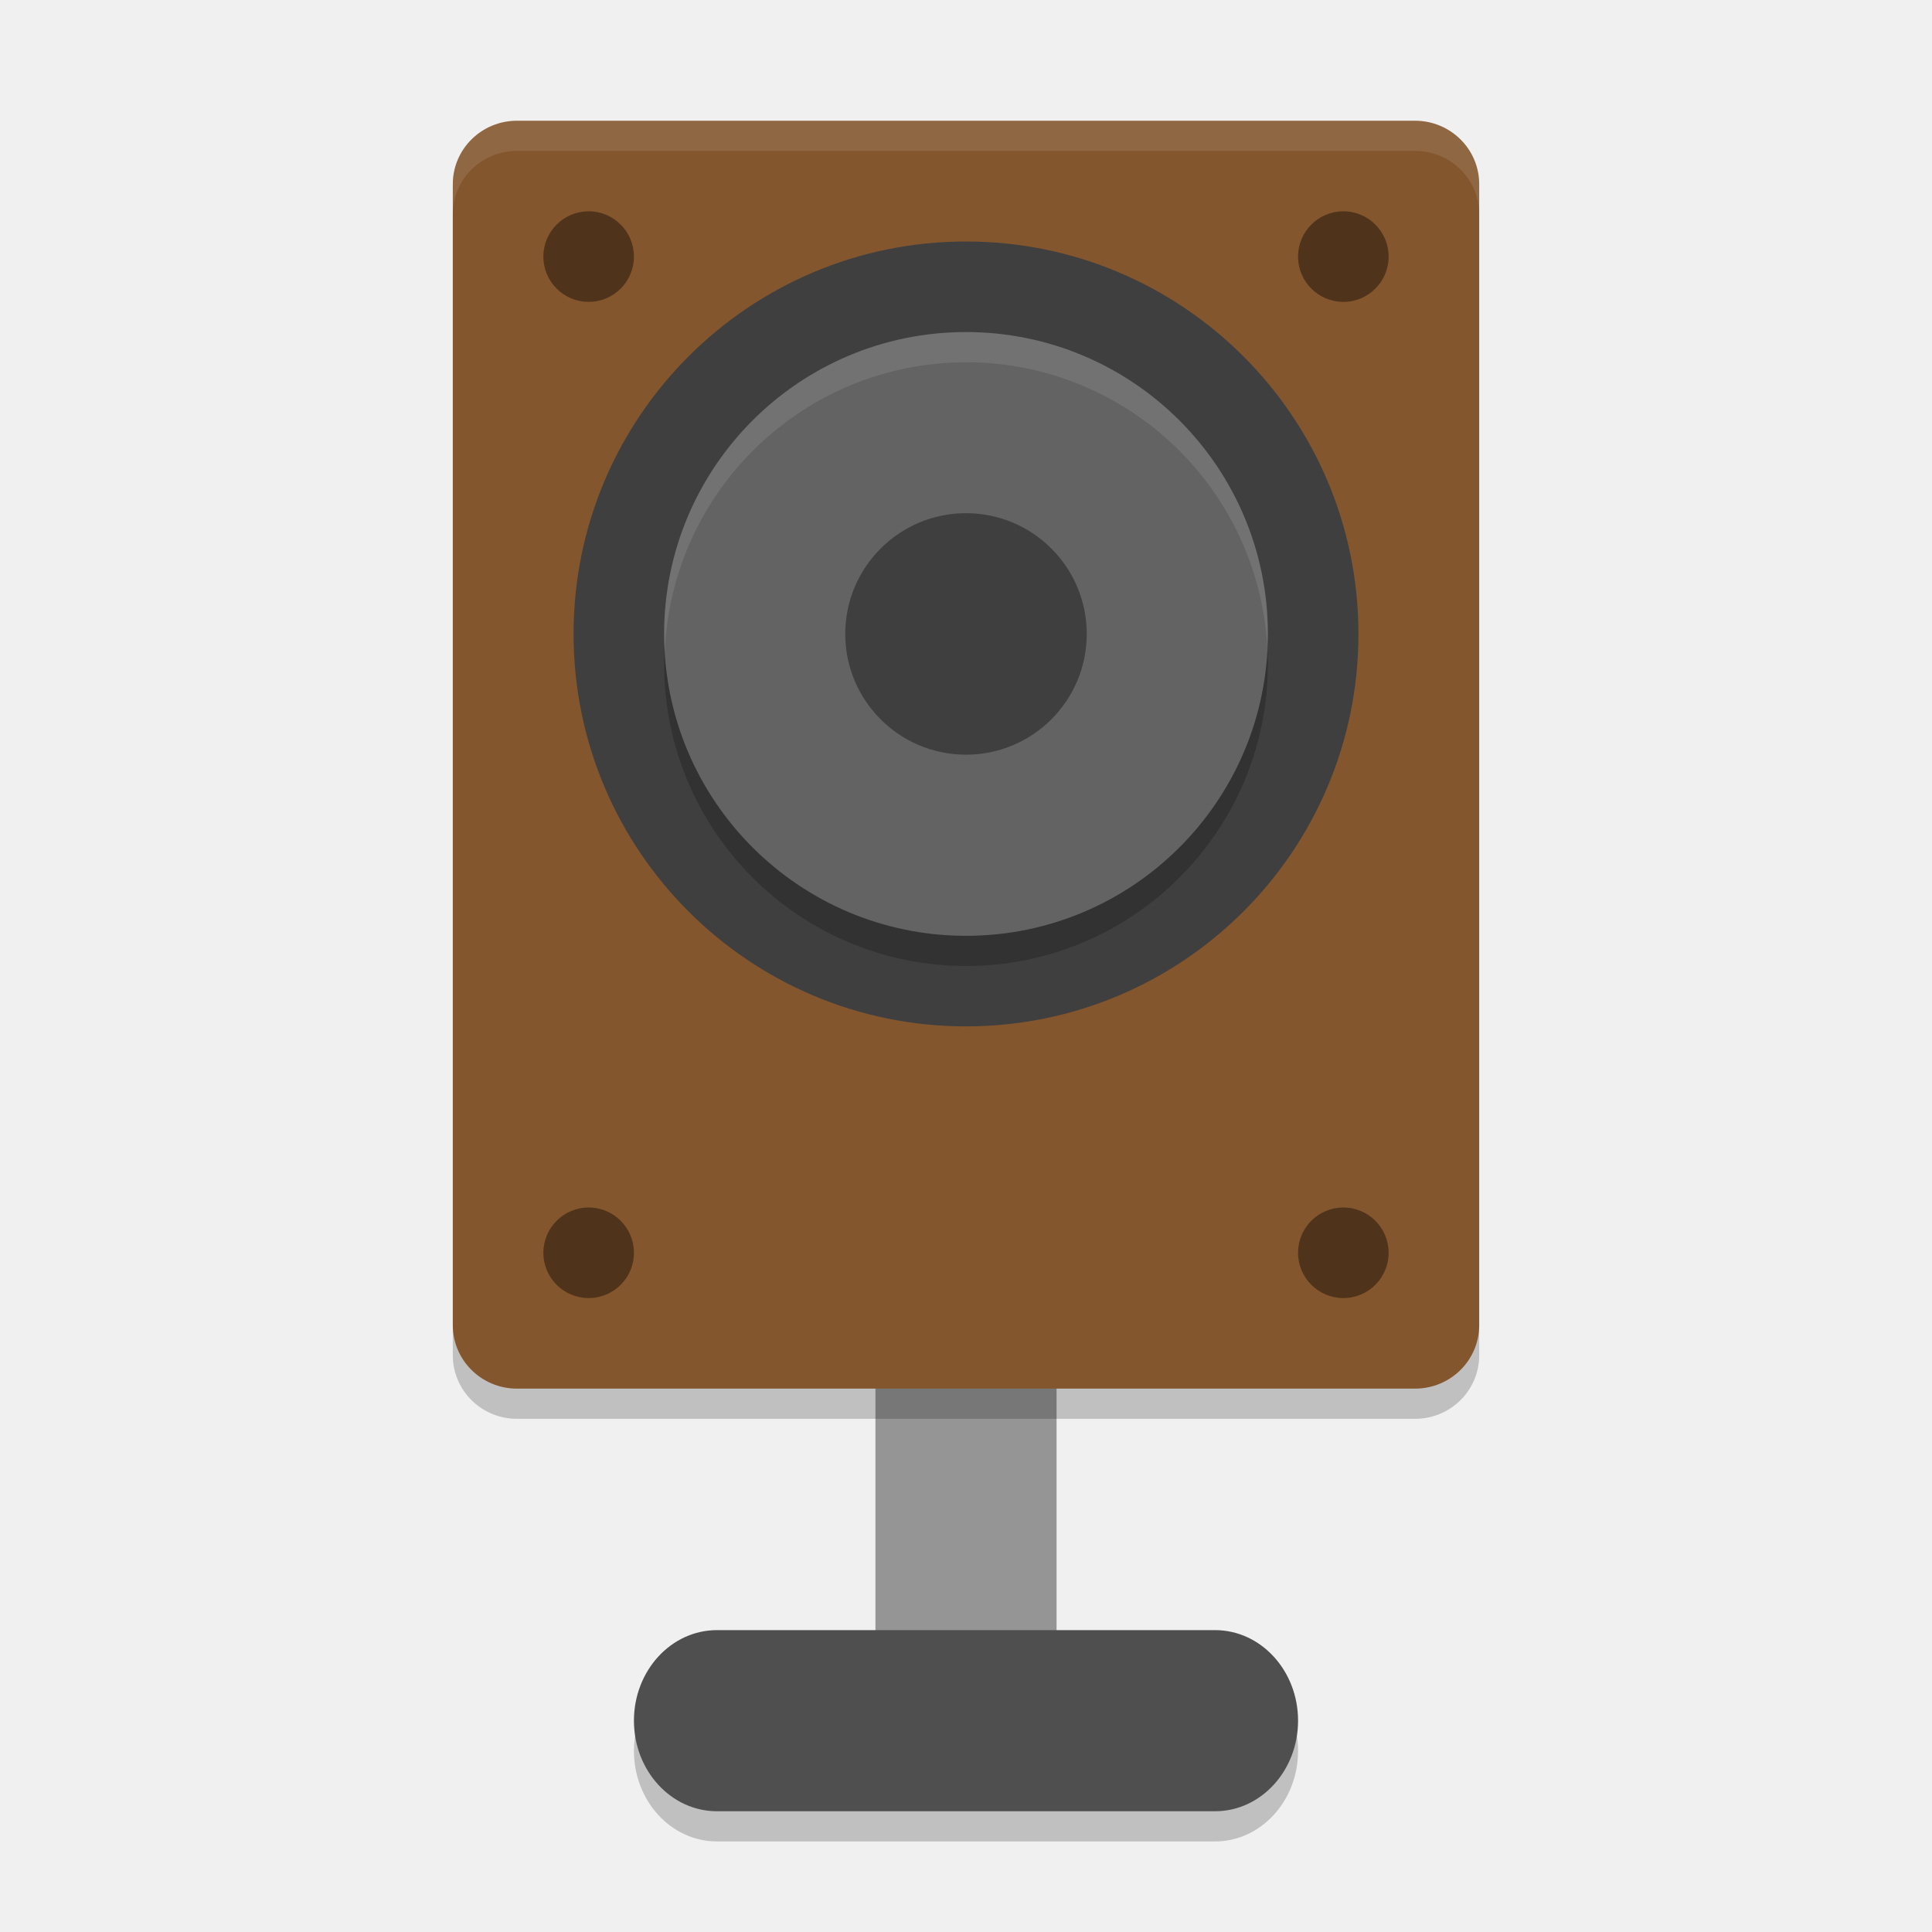
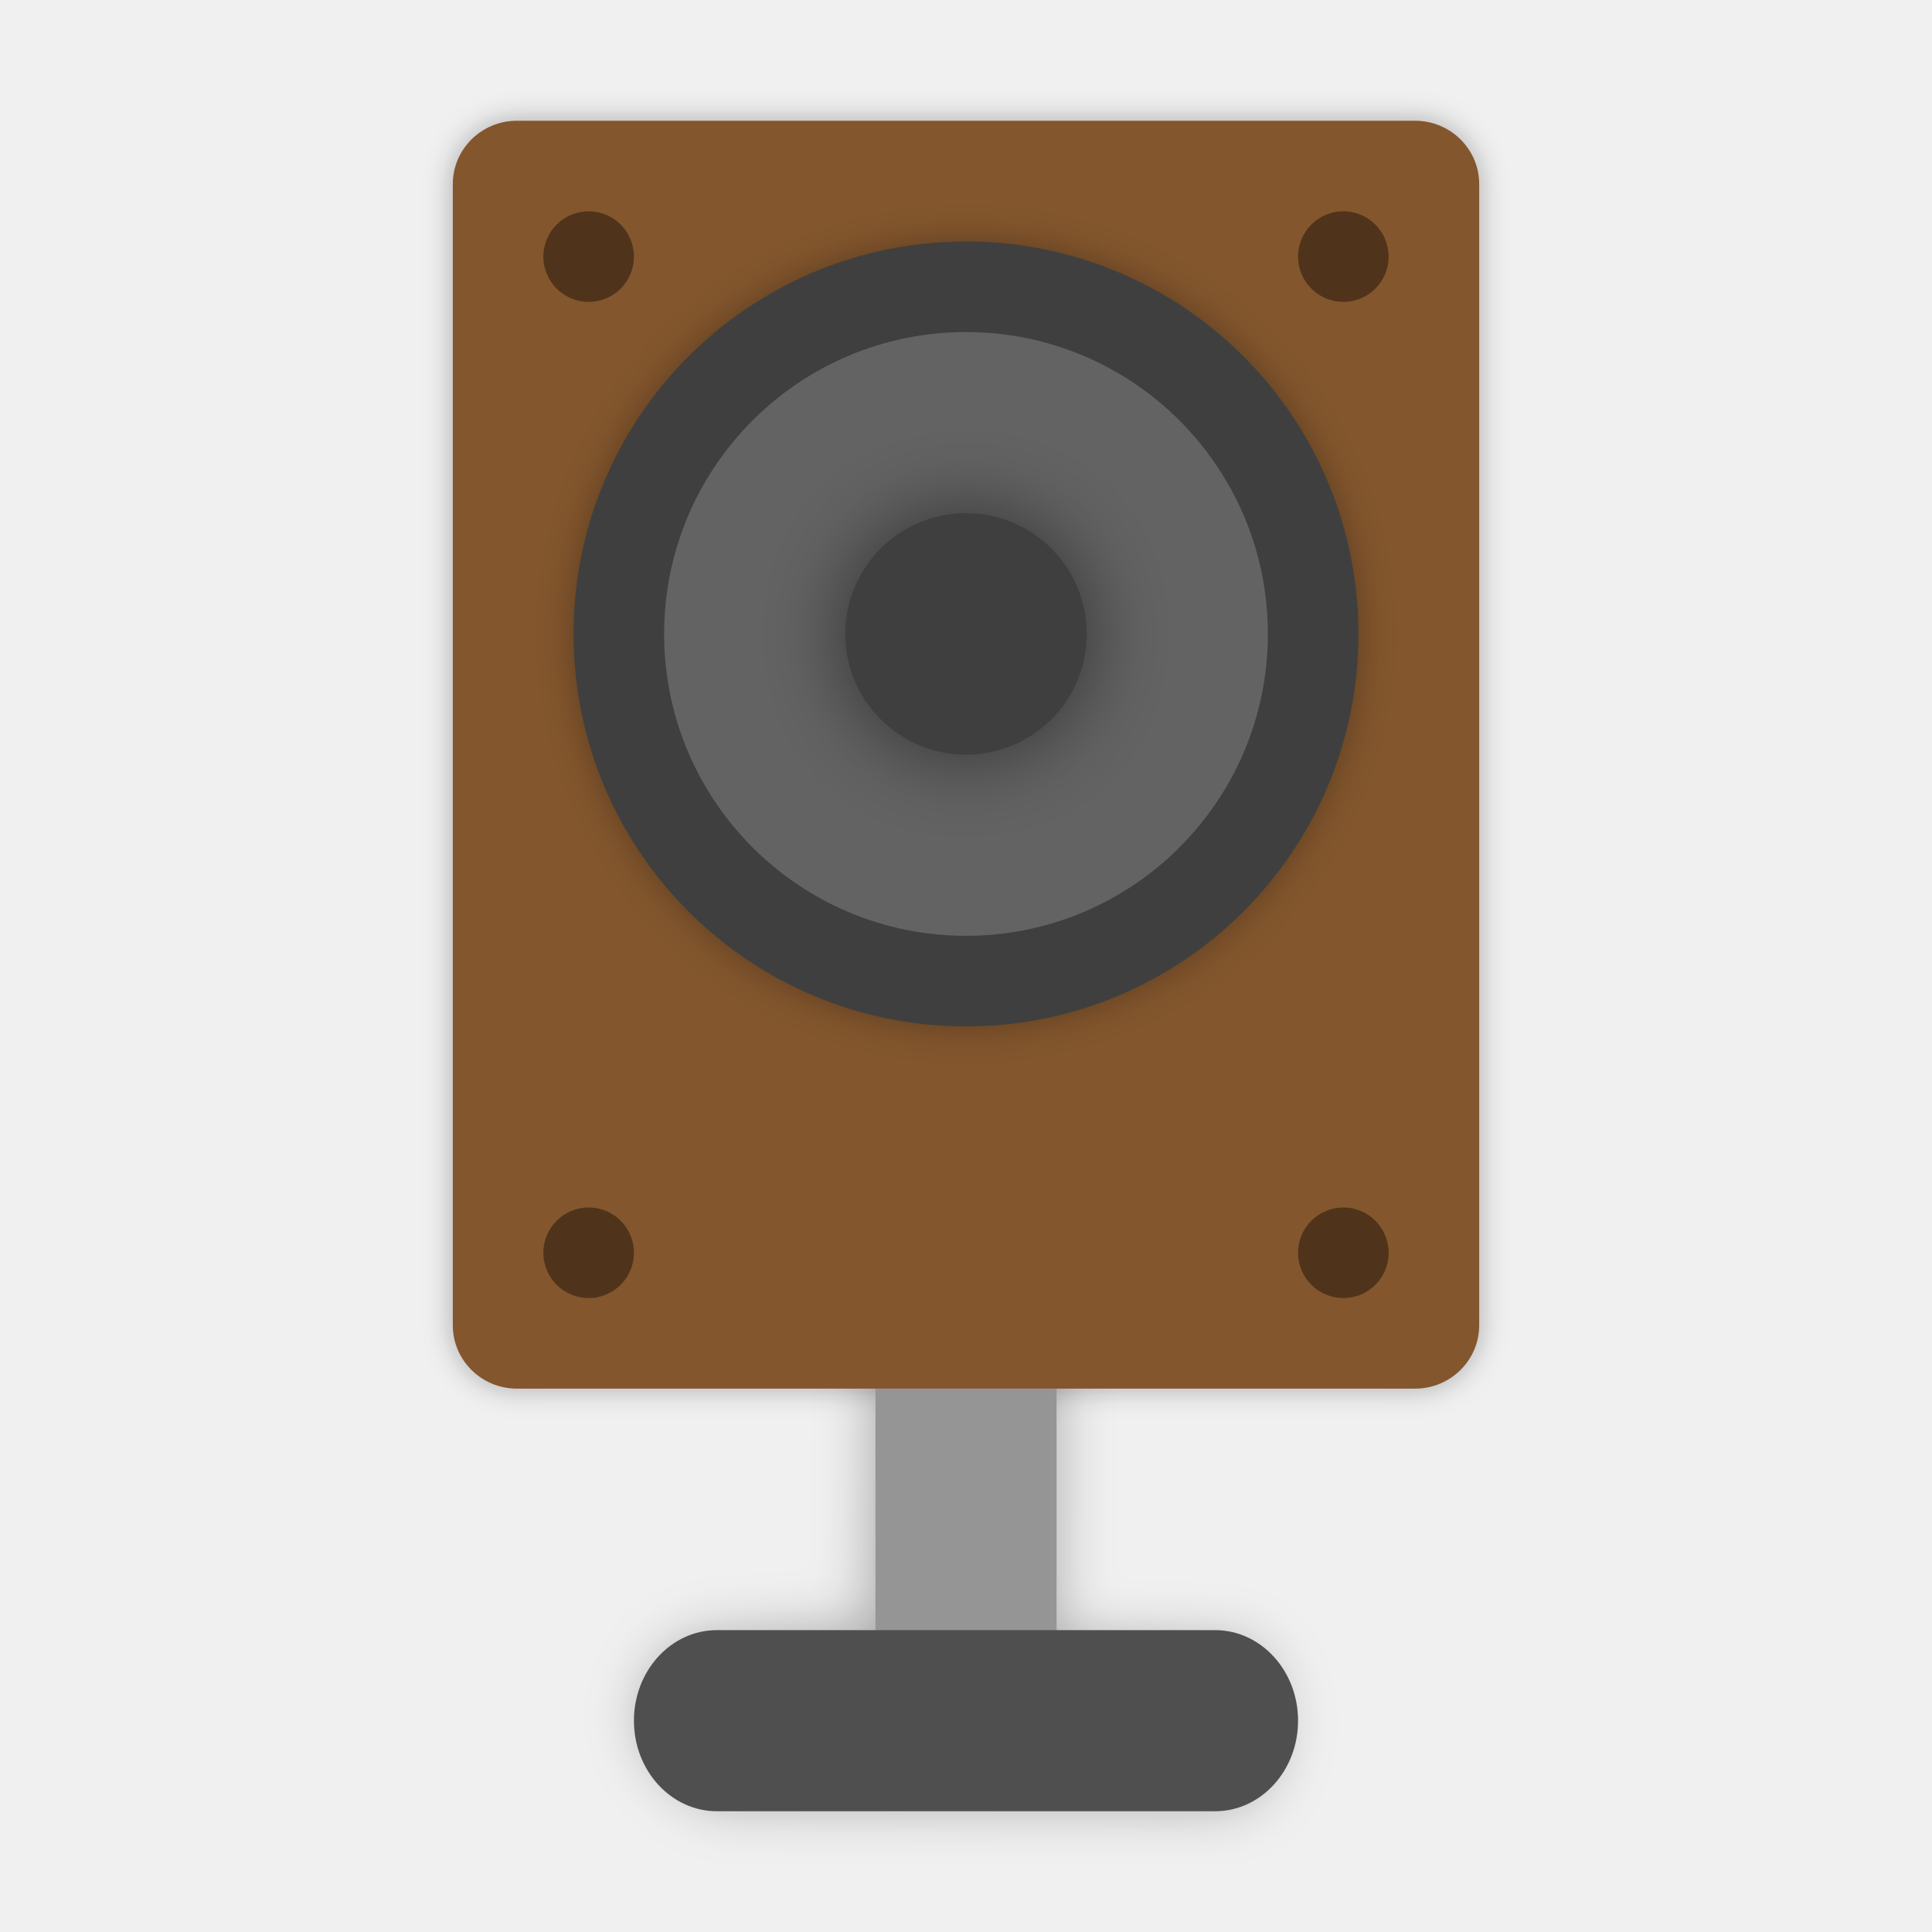
- <svg xmlns="http://www.w3.org/2000/svg" width="64" height="64" version="1">
-   <rect style="fill:#959595" width="6" height="16.8" x="29" y="40.4" />
-   <rect style="opacity:0.2" width="6" height="22" x="55" y="-43" rx="3" ry="2.75" transform="rotate(90)" />
-   <rect style="opacity:0.2" width="34" height="42" x="-49" y="5" rx="2.125" ry="2.1" transform="scale(-1,1)" />
-   <rect style="fill:#4f4f4f" width="6" height="22" x="54" y="-43" rx="3" ry="2.75" transform="rotate(90)" />
-   <rect style="fill:#83562d" width="34" height="42" x="-49" y="4" rx="2.125" ry="2.1" transform="scale(-1,1)" />
-   <circle style="fill:#3f3f3f" cx="32" cy="21" r="13" />
-   <circle style="opacity:0.2" cx="32" cy="22" r="10" />
-   <circle style="fill:#636363" cx="32" cy="21" r="10" />
-   <circle style="fill:#3f3f3f" cx="32" cy="21" r="4" />
-   <circle style="opacity:0.4" cx="19.5" cy="8.5" r="1.5" />
-   <circle style="opacity:0.4" cx="44.5" cy="8.5" r="1.5" />
-   <circle style="opacity:0.4" cx="19.5" cy="41.5" r="1.5" />
-   <circle style="opacity:0.4" cx="44.5" cy="41.5" r="1.5" />
-   <path style="fill:#ffffff;opacity:0.1" d="M 17.125 4 C 15.948 4 15 4.936 15 6.1 L 15 7.1 C 15 5.936 15.948 5 17.125 5 L 46.875 5 C 48.052 5 49 5.936 49 7.1 L 49 6.1 C 49 4.936 48.052 4 46.875 4 L 17.125 4 z" />
-   <path style="opacity:0.1;fill:#ffffff" d="M 32 11 A 10 10 0 0 0 22 21 A 10 10 0 0 0 22.021 21.586 A 10 10 0 0 1 32 12 A 10 10 0 0 1 41.979 21.414 A 10 10 0 0 0 42 21 A 10 10 0 0 0 32 11 z" />
+ <svg xmlns="http://www.w3.org/2000/svg" xmlns:xlink="http://www.w3.org/1999/xlink" width="64" height="64" version="1" id="svg32">
+   <defs id="defs36">
+     <linearGradient id="linearGradient3086">
+       <stop style="stop-color:#000000;stop-opacity:1" offset="0" id="stop3082" />
+       <stop style="stop-color:#000000;stop-opacity:0.993" offset="1" id="stop3084" />
+     </linearGradient>
+     <linearGradient id="linearGradient2239">
+       <stop style="stop-color:#00000c;stop-opacity:1" offset="0" id="stop2235" />
+       <stop style="stop-color:#000000;stop-opacity:1" offset="1" id="stop2237" />
+     </linearGradient>
+     <linearGradient id="linearGradient1929">
+       <stop style="stop-color:#000001;stop-opacity:1" offset="0" id="stop1925" />
+       <stop style="stop-color:#000000;stop-opacity:1" offset="1" id="stop1927" />
+     </linearGradient>
+     <linearGradient id="linearGradient1199">
+       <stop style="stop-color:#000000;stop-opacity:1" offset="0" id="stop1195" />
+       <stop style="stop-color:#000000;stop-opacity:1" offset="1" id="stop1197" />
+     </linearGradient>
+     <radialGradient xlink:href="#linearGradient1199" id="radialGradient1201" cx="-32" cy="25" fx="-32" fy="25" r="17" gradientTransform="matrix(1,0,0,1.235294,0,-5.882353)" gradientUnits="userSpaceOnUse" />
+     <filter style="color-interpolation-filters:sRGB" id="filter1361" x="-0.033" y="-0.027" width="1.066" height="1.053">
+       <feGaussianBlur stdDeviation="0.468" id="feGaussianBlur1363" />
+     </filter>
+     <radialGradient xlink:href="#linearGradient1929" id="radialGradient1931" cx="32" cy="21" fx="32" fy="21" r="4" gradientUnits="userSpaceOnUse" />
+     <filter style="color-interpolation-filters:sRGB" id="filter2091" x="-0.412" y="-0.412" width="1.824" height="1.824">
+       <feGaussianBlur stdDeviation="1.374" id="feGaussianBlur2093" />
+     </filter>
+     <radialGradient xlink:href="#linearGradient2239" id="radialGradient2241" cx="32" cy="21" fx="32" fy="21" r="13" gradientUnits="userSpaceOnUse" />
+     <filter style="color-interpolation-filters:sRGB" id="filter2401" x="-0.052" y="-0.052" width="1.103" height="1.103">
+       <feGaussianBlur stdDeviation="0.558" id="feGaussianBlur2403" />
+     </filter>
+     <radialGradient xlink:href="#linearGradient3086" id="radialGradient3088" cx="31.815" cy="50.117" fx="31.815" fy="50.117" r="10.518" gradientTransform="matrix(1,0,0,0.9238167,0,3.818074)" gradientUnits="userSpaceOnUse" />
+     <filter style="color-interpolation-filters:sRGB" id="filter3090" x="-0.104" y="-0.112" width="1.208" height="1.225">
+       <feGaussianBlur stdDeviation="0.911" id="feGaussianBlur3092" />
+     </filter>
+   </defs>
+   <path style="fill:url(#radialGradient3088);stroke:none;stroke-width:1px;stroke-linecap:butt;stroke-linejoin:miter;stroke-opacity:1;fill-opacity:1;filter:url(#filter3090);opacity:0.299" d="m 29,40.4 h 6 l -0.02,13.856 5.373,0.184 C 43,54 43,60 40.312,59.83 l -16.521,-0.065 c -4.164,-1.743 -2.312,-5.348 -0.226,-5.527 l 5.268,-0.345 z" id="path2548" />
+   <rect style="fill:url(#radialGradient1201);fill-opacity:1;filter:url(#filter1361);opacity:0.294" width="34" height="42" x="-49" y="4" rx="2.125" ry="2.1" transform="scale(-1,1)" id="rect10-3" />
+   <rect style="fill:#959595" width="6" height="16.8" x="29" y="40.4" id="rect2" />
+   <rect style="fill:#4f4f4f" width="6" height="22" x="54" y="-43" rx="3" ry="2.75" transform="rotate(90)" id="rect8" />
+   <rect style="fill:#83562d" width="34" height="42" x="-49" y="4" rx="2.125" ry="2.1" transform="scale(-1,1)" id="rect10" />
+   <circle style="fill:url(#radialGradient2241);fill-opacity:1;filter:url(#filter2401);opacity:0.3" cx="32" cy="21" r="13" id="circle12-7" />
+   <circle style="fill:#3f3f3f" cx="32" cy="21" r="13" id="circle12" />
+   <circle style="fill:#636363" cx="32" cy="21" r="10" id="circle16" />
+   <circle style="fill:url(#radialGradient1931);fill-opacity:1;filter:url(#filter2091);opacity:0.5" cx="32" cy="21" r="4" id="circle18-6" />
+   <circle style="fill:#3f3f3f" cx="32" cy="21" r="4" id="circle18" />
+   <circle style="opacity:0.4" cx="19.5" cy="8.5" r="1.5" id="circle20" />
+   <circle style="opacity:0.4" cx="44.5" cy="8.5" r="1.5" id="circle22" />
+   <circle style="opacity:0.4" cx="19.5" cy="41.5" r="1.5" id="circle24" />
+   <circle style="opacity:0.4" cx="44.5" cy="41.5" r="1.5" id="circle26" />
</svg>
